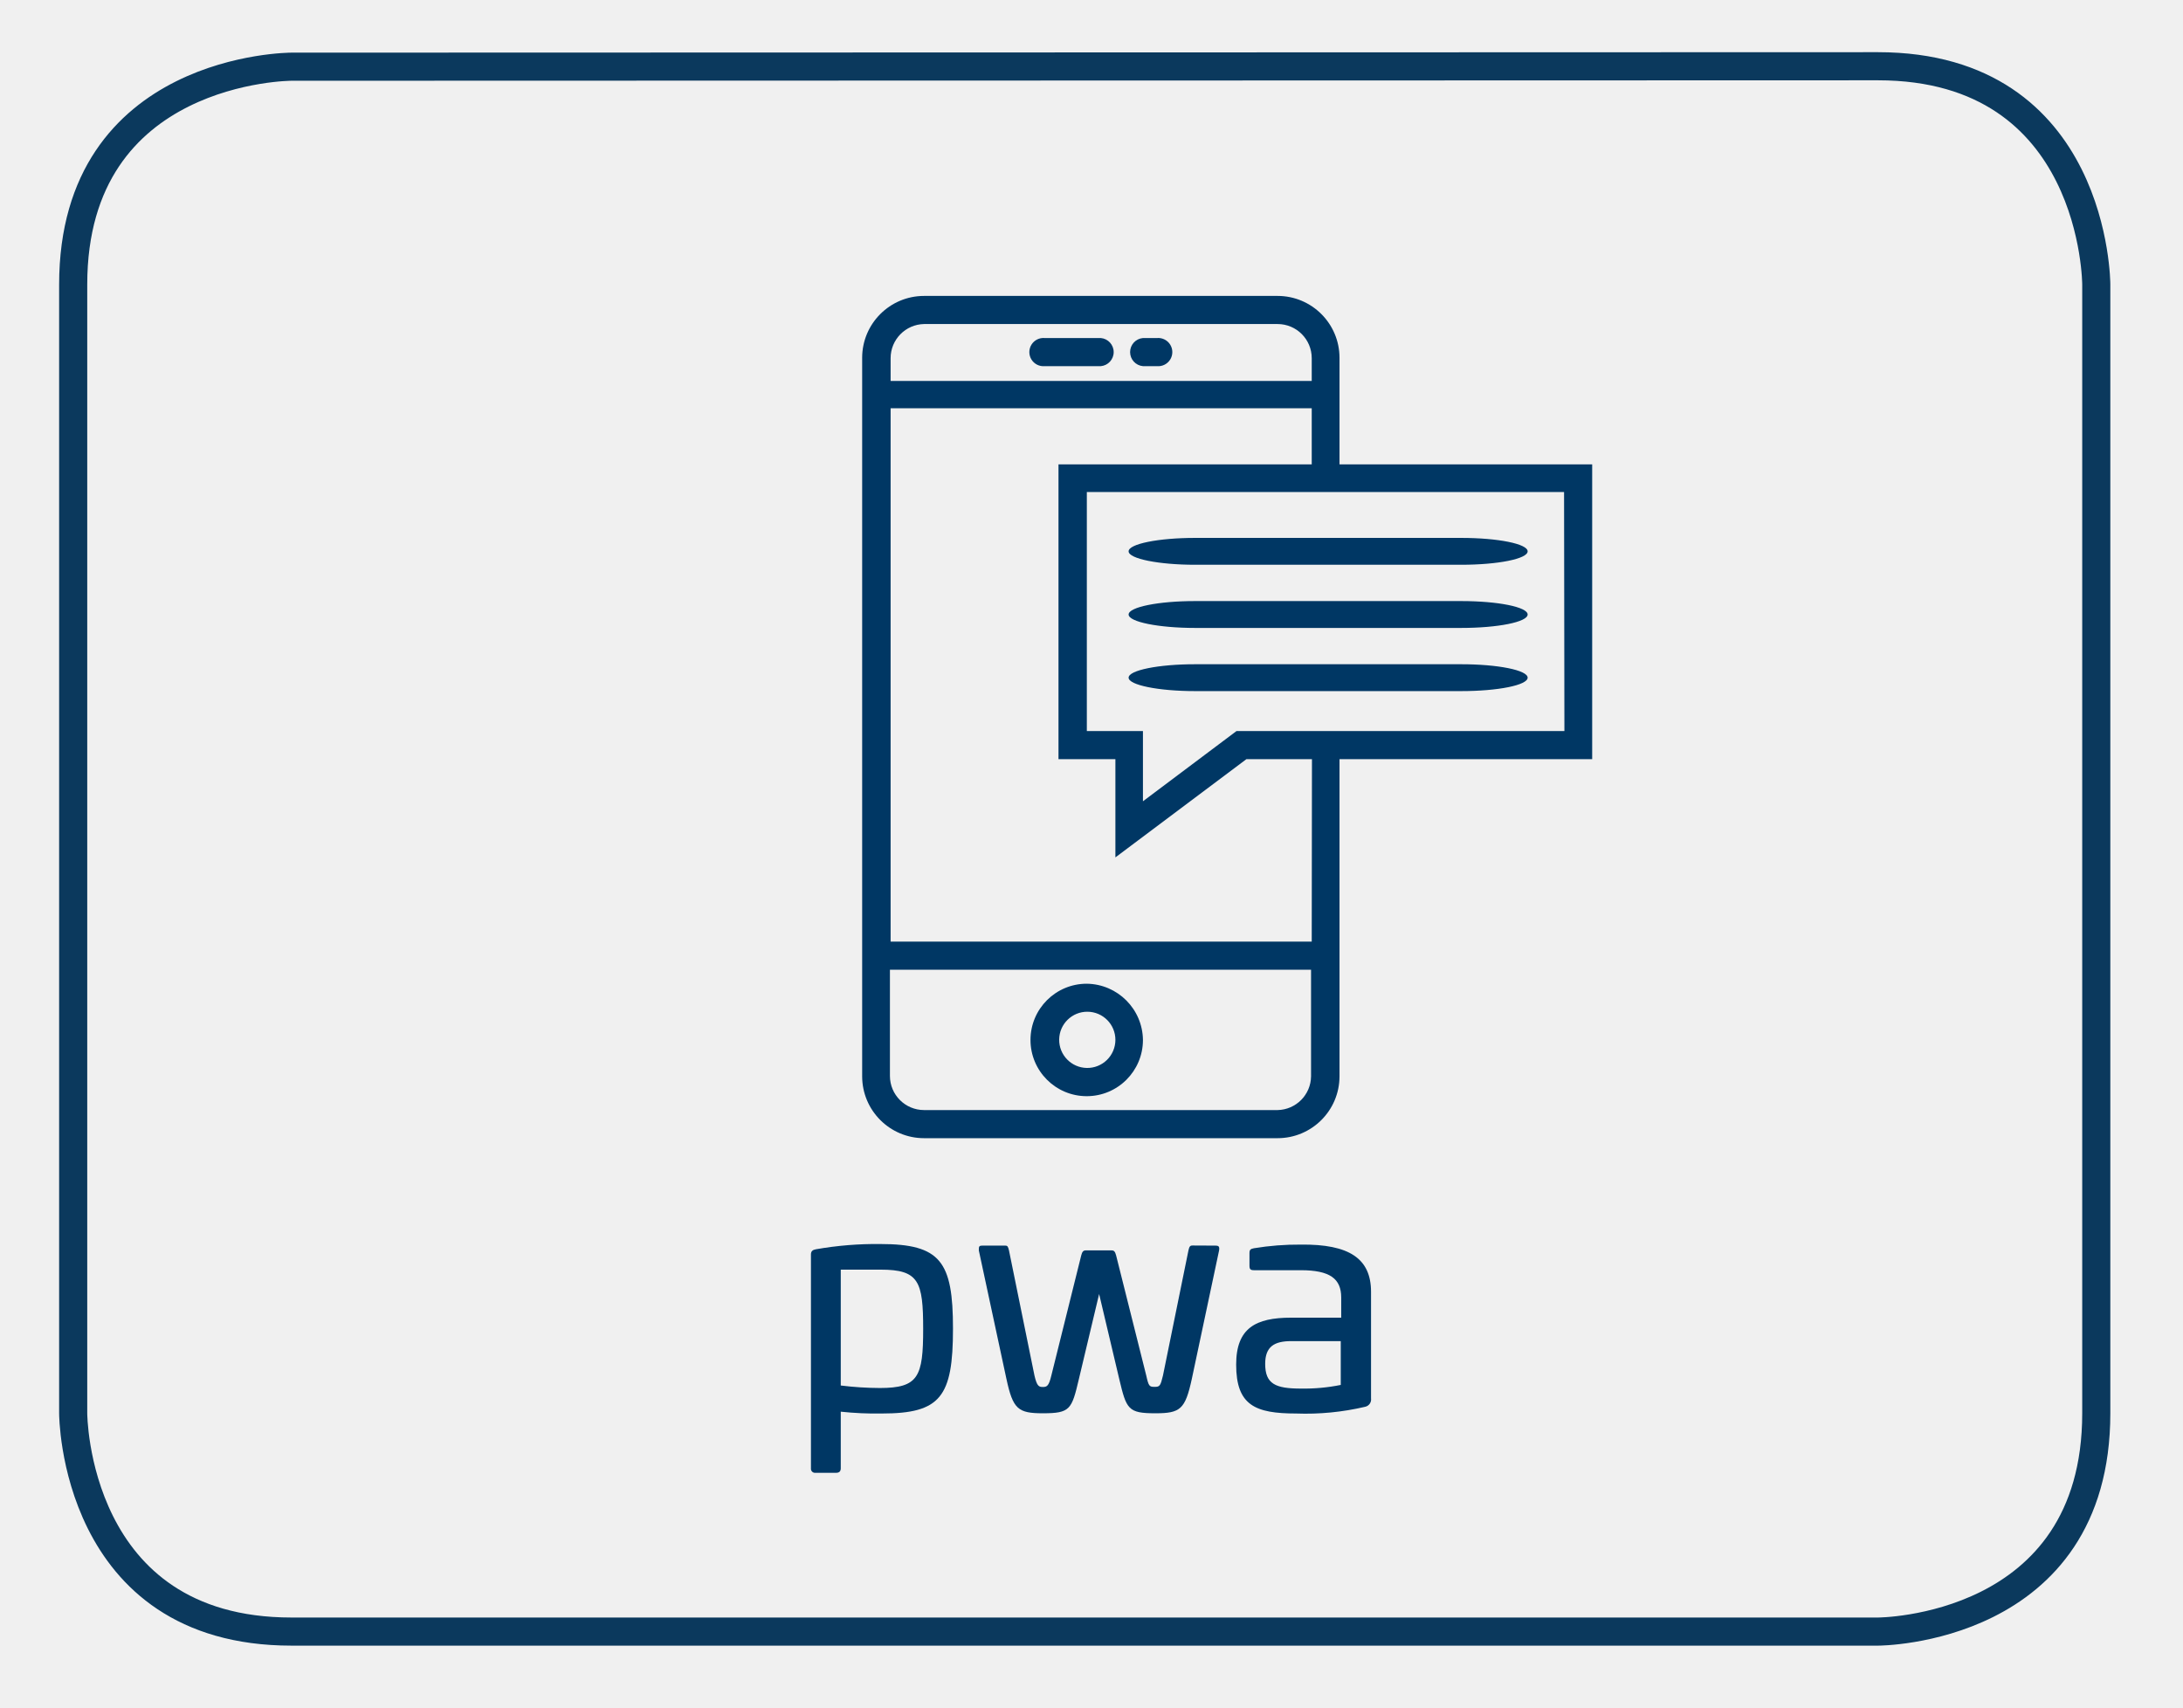
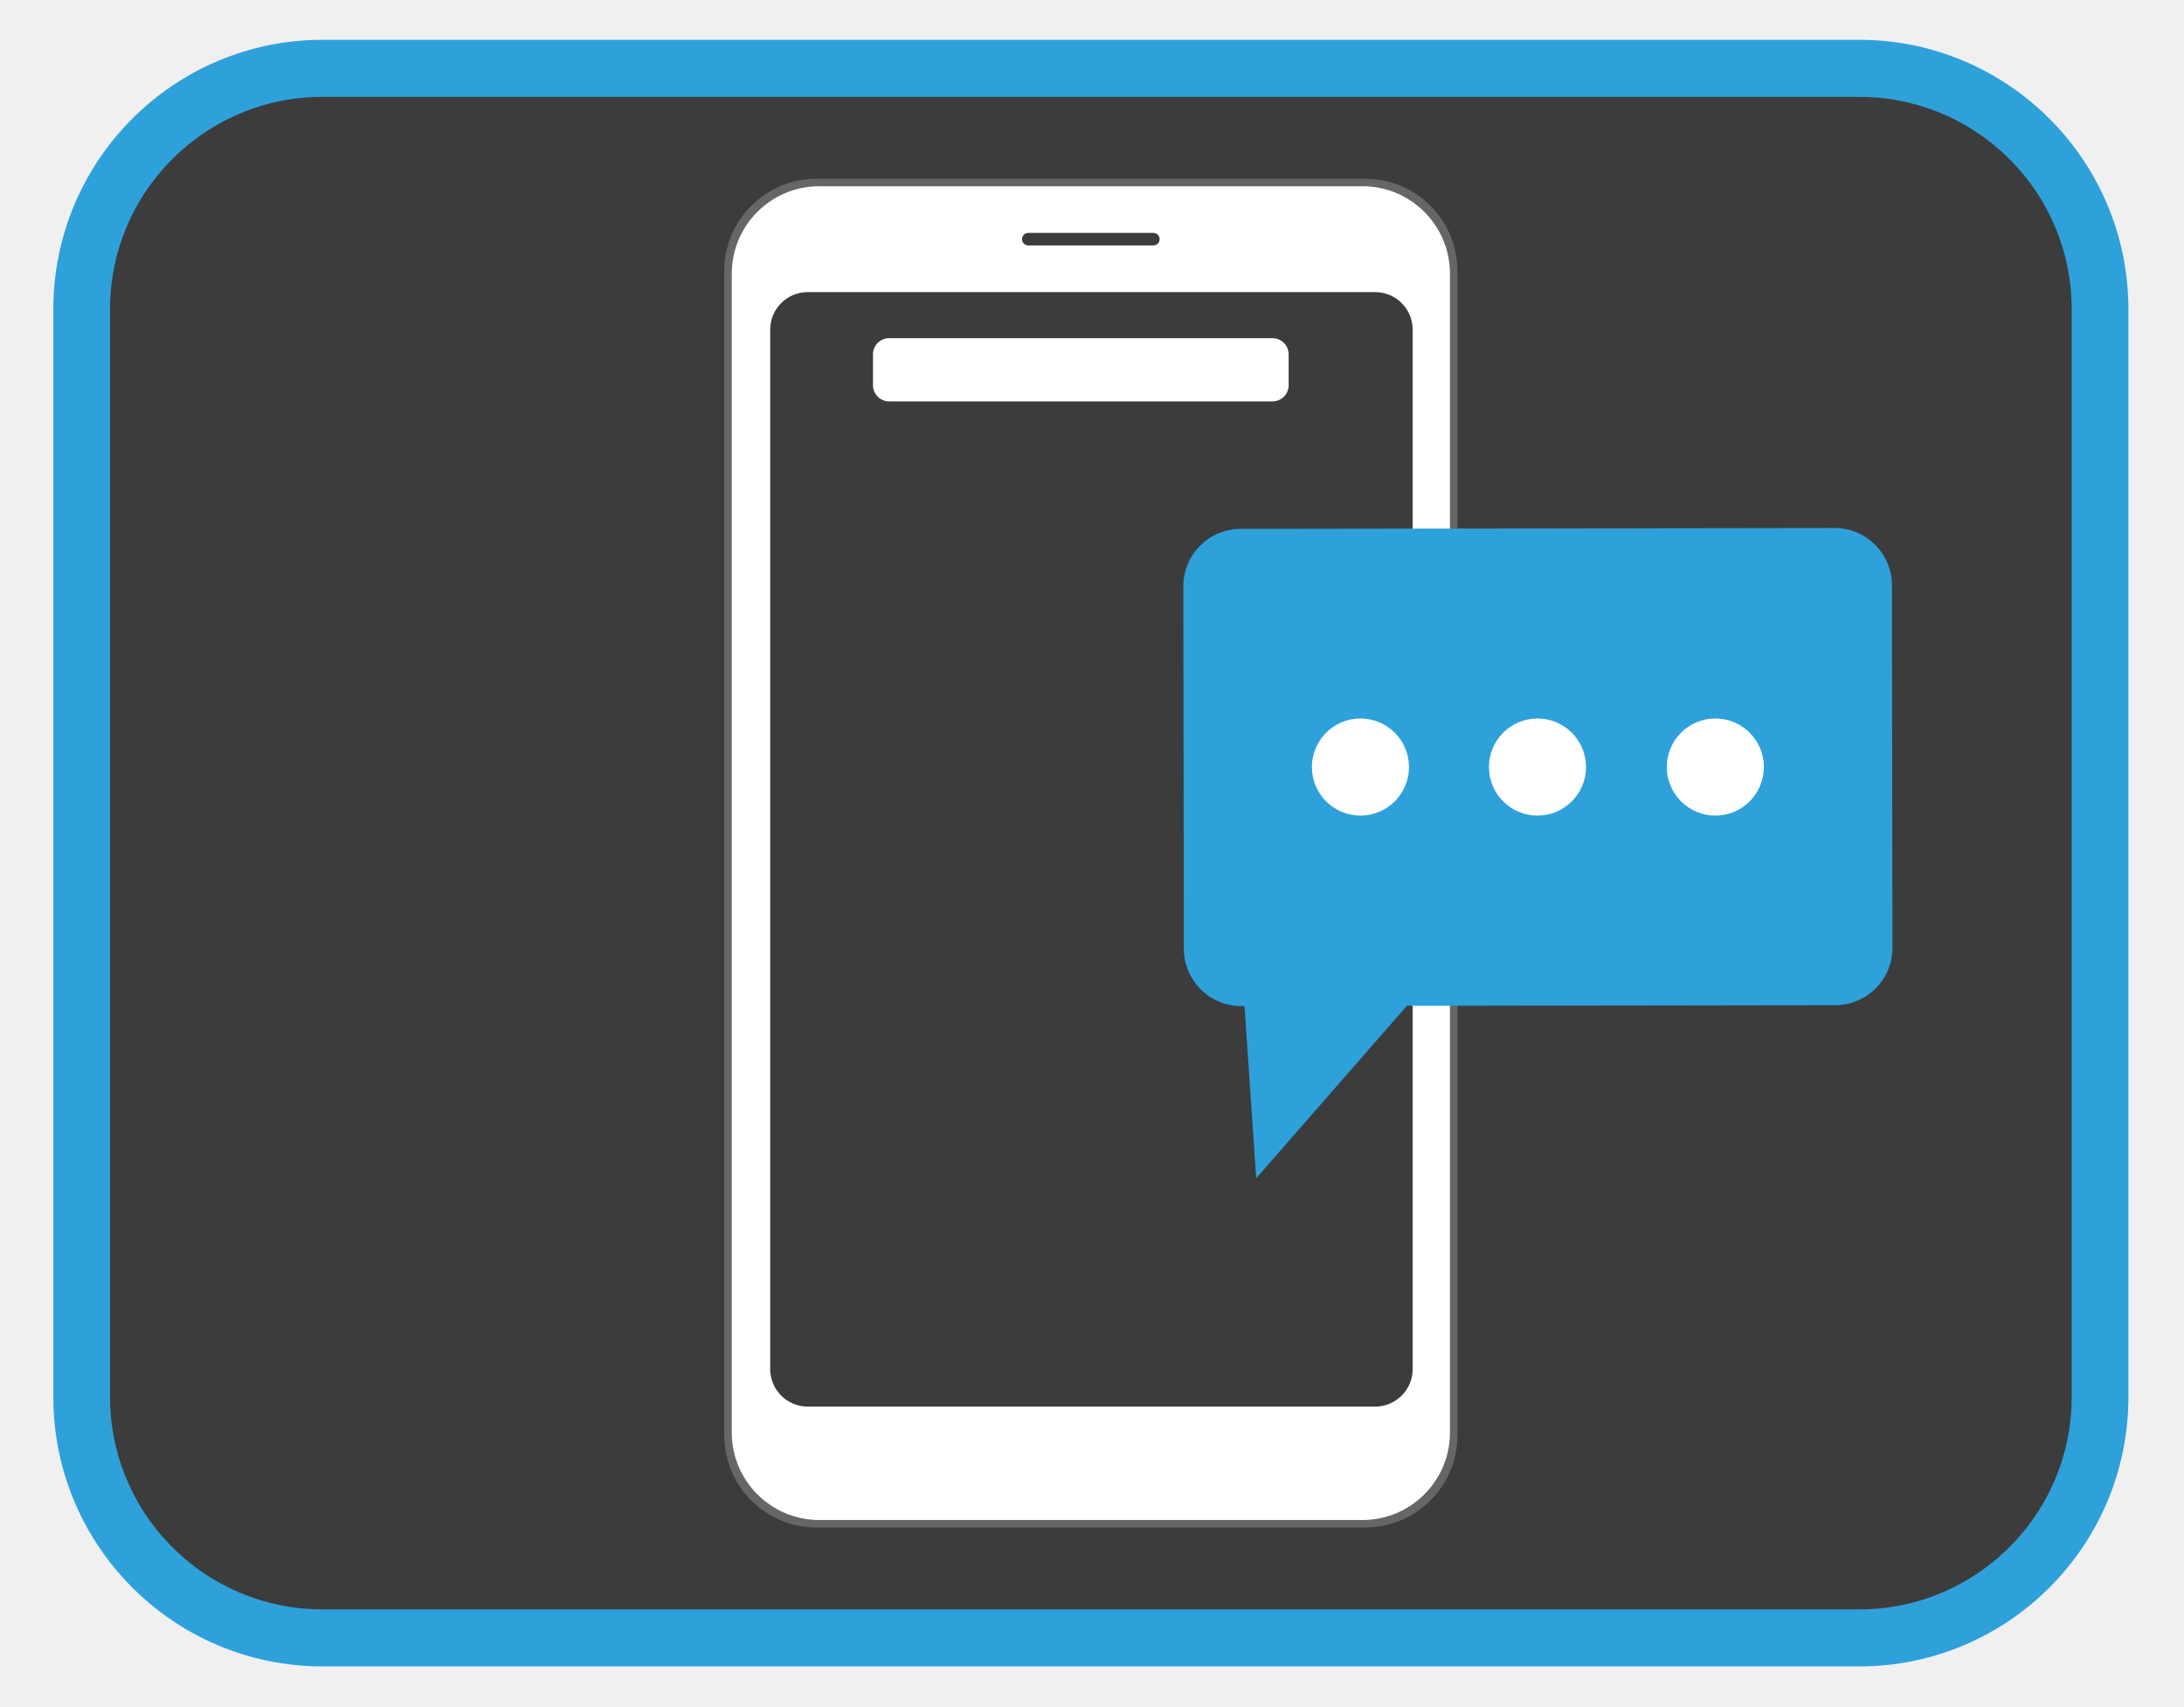
- <svg xmlns="http://www.w3.org/2000/svg" viewBox="0 0 191.8 150">
-   <path d="M95.49,86.43a4.94,4.94,0,1,0,4.93,4.94A5,5,0,0,0,95.49,86.43Zm0,7.4A2.47,2.47,0,1,1,98,91.37,2.47,2.47,0,0,1,95.49,93.83Z" style="fill:#003764" />
-   <path d="M91.79,32.17h4.93a1.24,1.24,0,0,0,0-2.47H91.79a1.24,1.24,0,1,0,0,2.47Z" style="fill:#003764" />
-   <path d="M100.42,32.17h1.23a1.24,1.24,0,1,0,0-2.47h-1.23a1.24,1.24,0,0,0,0,2.47Z" style="fill:#003764" />
-   <path d="M139.89,40.8h-22.2V31.43A5.44,5.44,0,0,0,112.25,26H81.19a5.44,5.44,0,0,0-5.44,5.43V94.57A5.44,5.44,0,0,0,81.19,100h31.06a5.44,5.44,0,0,0,5.44-5.43V66.7h22.2ZM81.19,28.47h31.06a3,3,0,0,1,3,3v2h-37v-2A3,3,0,0,1,81.19,28.47Zm31.06,69.06H81.19a3,3,0,0,1-3-3V85.2h37v9.37A3,3,0,0,1,112.25,97.53Zm3-14.8h-37V35.87h37V40.8H93V66.7H98v8.63l11.51-8.63h5.76Zm22.2-18.5H108.64l-8.22,6.17V64.23H95.49v-21h41.93Z" style="fill:#003764" />
-   <path d="M105,49.62h23.38c3.22,0,5.84-.52,5.84-1.18s-2.62-1.18-5.84-1.18H105c-3.23,0-5.84.53-5.84,1.18S101.8,49.62,105,49.62Z" style="fill:#003764" />
-   <path d="M105,55.17h23.38c3.22,0,5.84-.52,5.84-1.18s-2.62-1.18-5.84-1.18H105c-3.23,0-5.84.53-5.84,1.18S101.8,55.17,105,55.17Z" style="fill:#003764" />
-   <path d="M105,60.72h23.38c3.22,0,5.84-.52,5.84-1.18s-2.62-1.18-5.84-1.18H105c-3.23,0-5.84.53-5.84,1.18S101.8,60.72,105,60.72Z" style="fill:#003764" />
-   <path d="M25.61,5.86S6.43,5.86,6.43,25v99.17s0,19.18,19.18,19.18H165s19.18,0,19.18-19.18V25s0-19.18-19.18-19.18Z" style="fill:none;stroke:#0b395d;stroke-width:2.47px" />
-   <path d="M83.73,116.73c0,6-1.09,7.46-6.25,7.46a29.34,29.34,0,0,1-3.61-.16V129c0,.27-.13.4-.41.4h-1.8a.36.36,0,0,1-.41-.4V110.21c0-.29.16-.4.44-.45a30.56,30.56,0,0,1,5.65-.46C82.64,109.3,83.73,110.83,83.73,116.73Zm-9.86-5.18v10.18a28.77,28.77,0,0,0,3.44.22c3.39,0,3.8-1,3.8-5.19s-.38-5.21-3.74-5.21Z" style="fill:#003764" />
-   <path d="M106.78,109.44c.3,0,.38.08.33.42l-2.4,11.31c-.58,2.65-1,3-3.2,3-2.4,0-2.54-.35-3.17-3l-1.77-7.48-1.78,7.48c-.63,2.67-.76,3-3.17,3-2.18,0-2.62-.37-3.19-3L86,109.86c0-.34,0-.42.33-.42h2c.19,0,.24.08.32.42l2.24,11c.22.94.39,1,.74,1s.52-.08.74-1L95,110.29c.08-.32.19-.43.38-.43h2.29c.22,0,.3.11.39.43l2.65,10.56c.21.94.27,1,.73,1s.52-.08.74-1l2.24-11c.08-.34.14-.42.36-.42Z" style="fill:#003764" />
-   <path d="M120.46,113.5v9.36a.66.66,0,0,1-.52.74,22.75,22.75,0,0,1-6.06.59c-3.6,0-5.27-.72-5.27-4.3,0-3.21,1.72-4.12,4.83-4.12l4.4,0V114c0-1.66-1-2.4-3.55-2.4h-4.1c-.32,0-.41-.08-.41-.4v-1.1c0-.32.11-.37.39-.43a24.23,24.23,0,0,1,4.12-.32C118.55,109.3,120.46,110.58,120.46,113.5Zm-7,4.33c-1.5,0-2.3.48-2.3,2,0,1.77.91,2.17,3.14,2.17a16.38,16.38,0,0,0,3.5-.32v-3.85Z" style="fill:#003764" />
+ <svg xmlns="http://www.w3.org/2000/svg" width="100%" height="100%" viewBox="0 0 192 150" version="1.1" xml:space="preserve" style="fill-rule:evenodd;clip-rule:evenodd;stroke-linecap:round;stroke-linejoin:round;stroke-miterlimit:1.5;">
+   <g transform="matrix(0.973783,0,0,0.97943,4.07961,2.75886)">
+     <path d="M185.4,24.939L185.4,122.578C185.4,134.512 175.655,144.2 163.653,144.2L24.932,144.2C12.93,144.2 3.185,134.512 3.185,122.578L3.185,24.939C3.185,13.005 12.93,3.317 24.932,3.317L163.653,3.317C175.655,3.317 185.4,13.005 185.4,24.939Z" style="fill:rgb(60,60,60);stroke:rgb(46,161,219);stroke-width:5.12px;" />
+   </g>
+   <g transform="matrix(0.0331681,0,0,0.0331681,21.2701,0.37142)">
+     <path d="M2977.1,462.5L1523,462.5C1387.9,462.5 1278.39,572.02 1278.39,707.11L1278.39,3792.91C1278.39,3928.01 1387.91,4037.52 1523,4037.52L2977.1,4037.52C3112.19,4037.52 3221.71,3928 3221.71,3792.91L3221.71,707.11C3221.71,572.02 3112.2,462.5 2977.1,462.5Z" style="fill:rgb(102,102,102);fill-rule:nonzero;" />
+     <path d="M2969.9,482.4L1530.2,482.4C1402.11,482.4 1298.28,586.23 1298.28,714.32L1298.28,3785.72C1298.28,3913.81 1402.12,4017.64 1530.2,4017.64L2969.9,4017.64C3097.99,4017.64 3201.82,3913.81 3201.82,3785.72L3201.82,714.32C3201.82,586.23 3097.98,482.4 2969.9,482.4Z" style="fill:white;fill-rule:nonzero;" />
+     <path d="M3003.5,763.04L1499.6,763.04C1444.65,763.04 1400.11,807.58 1400.11,862.53L1400.11,3617.53C1400.11,3672.48 1444.65,3717.02 1499.6,3717.02L3003.5,3717.02C3058.45,3717.02 3102.99,3672.48 3102.99,3617.53L3102.99,862.53C3102.99,807.59 3058.44,763.04 3003.5,763.04Z" style="fill:rgb(60,60,60);fill-rule:nonzero;" />
+     <path d="M2415.8,606.14L2084.17,606.14C2075.01,606.14 2067.59,613.56 2067.59,622.72C2067.59,631.88 2075.01,639.3 2084.17,639.3L2415.8,639.3C2424.96,639.3 2432.38,631.88 2432.38,622.72C2432.38,613.56 2424.96,606.14 2415.8,606.14Z" style="fill:rgb(60,60,60);fill-rule:nonzero;" />
+     <path d="M2731.5,885.21L1715.3,885.21C1691.68,885.21 1672.54,904.35 1672.54,927.97L1672.54,1009.96C1672.54,1033.58 1691.69,1052.72 1715.3,1052.72L2731.5,1052.72C2755.12,1052.72 2774.27,1033.57 2774.27,1009.96L2774.27,927.97C2774.26,904.35 2755.11,885.21 2731.5,885.21Z" style="fill:white;fill-rule:nonzero;" />
+   </g>
+   <g transform="matrix(0.91812,0,0,0.91812,87.9463,33.7123)">
+     <g transform="matrix(0.690397,0,0,0.690397,-21.7765,-19.3518)">
+       <g transform="matrix(0.823998,0,0,0.823998,89.1432,138.007)">
+         <path d="M0,-30.416L-26.844,0.302L-28.956,-30.718L0,-30.416Z" style="fill:rgb(46,161,219);fill-rule:nonzero;" />
+       </g>
+       <g transform="matrix(0.823998,0,0,0.823998,155.265,56.1607)">
+         <path d="M0,60.842C0.008,66.172 -4.307,70.501 -9.638,70.508L-109.606,70.652C-114.937,70.66 -119.265,66.345 -119.272,61.014L-119.36,0C-119.367,-5.331 -115.052,-9.659 -109.722,-9.667L-9.754,-9.811C-4.423,-9.818 -0.095,-5.503 -0.087,-0.173L0,60.842Z" style="fill:rgb(46,161,219);fill-rule:nonzero;" />
+       </g>
+     </g>
+     <g transform="matrix(1,0,0,1,-101.178,18.2394)">
+       <g transform="matrix(1,0,0,1,49.4015,0)">
+         <circle cx="120.235" cy="18.488" r="4.648" style="fill:white;" />
+       </g>
+       <g transform="matrix(1,0,0,1,32.3714,0)">
+         <circle cx="120.235" cy="18.488" r="4.648" style="fill:white;" />
+       </g>
+       <g transform="matrix(1,0,0,1,15.4191,0)">
+         <circle cx="120.235" cy="18.488" r="4.648" style="fill:white;" />
+       </g>
+     </g>
+   </g>
</svg>
